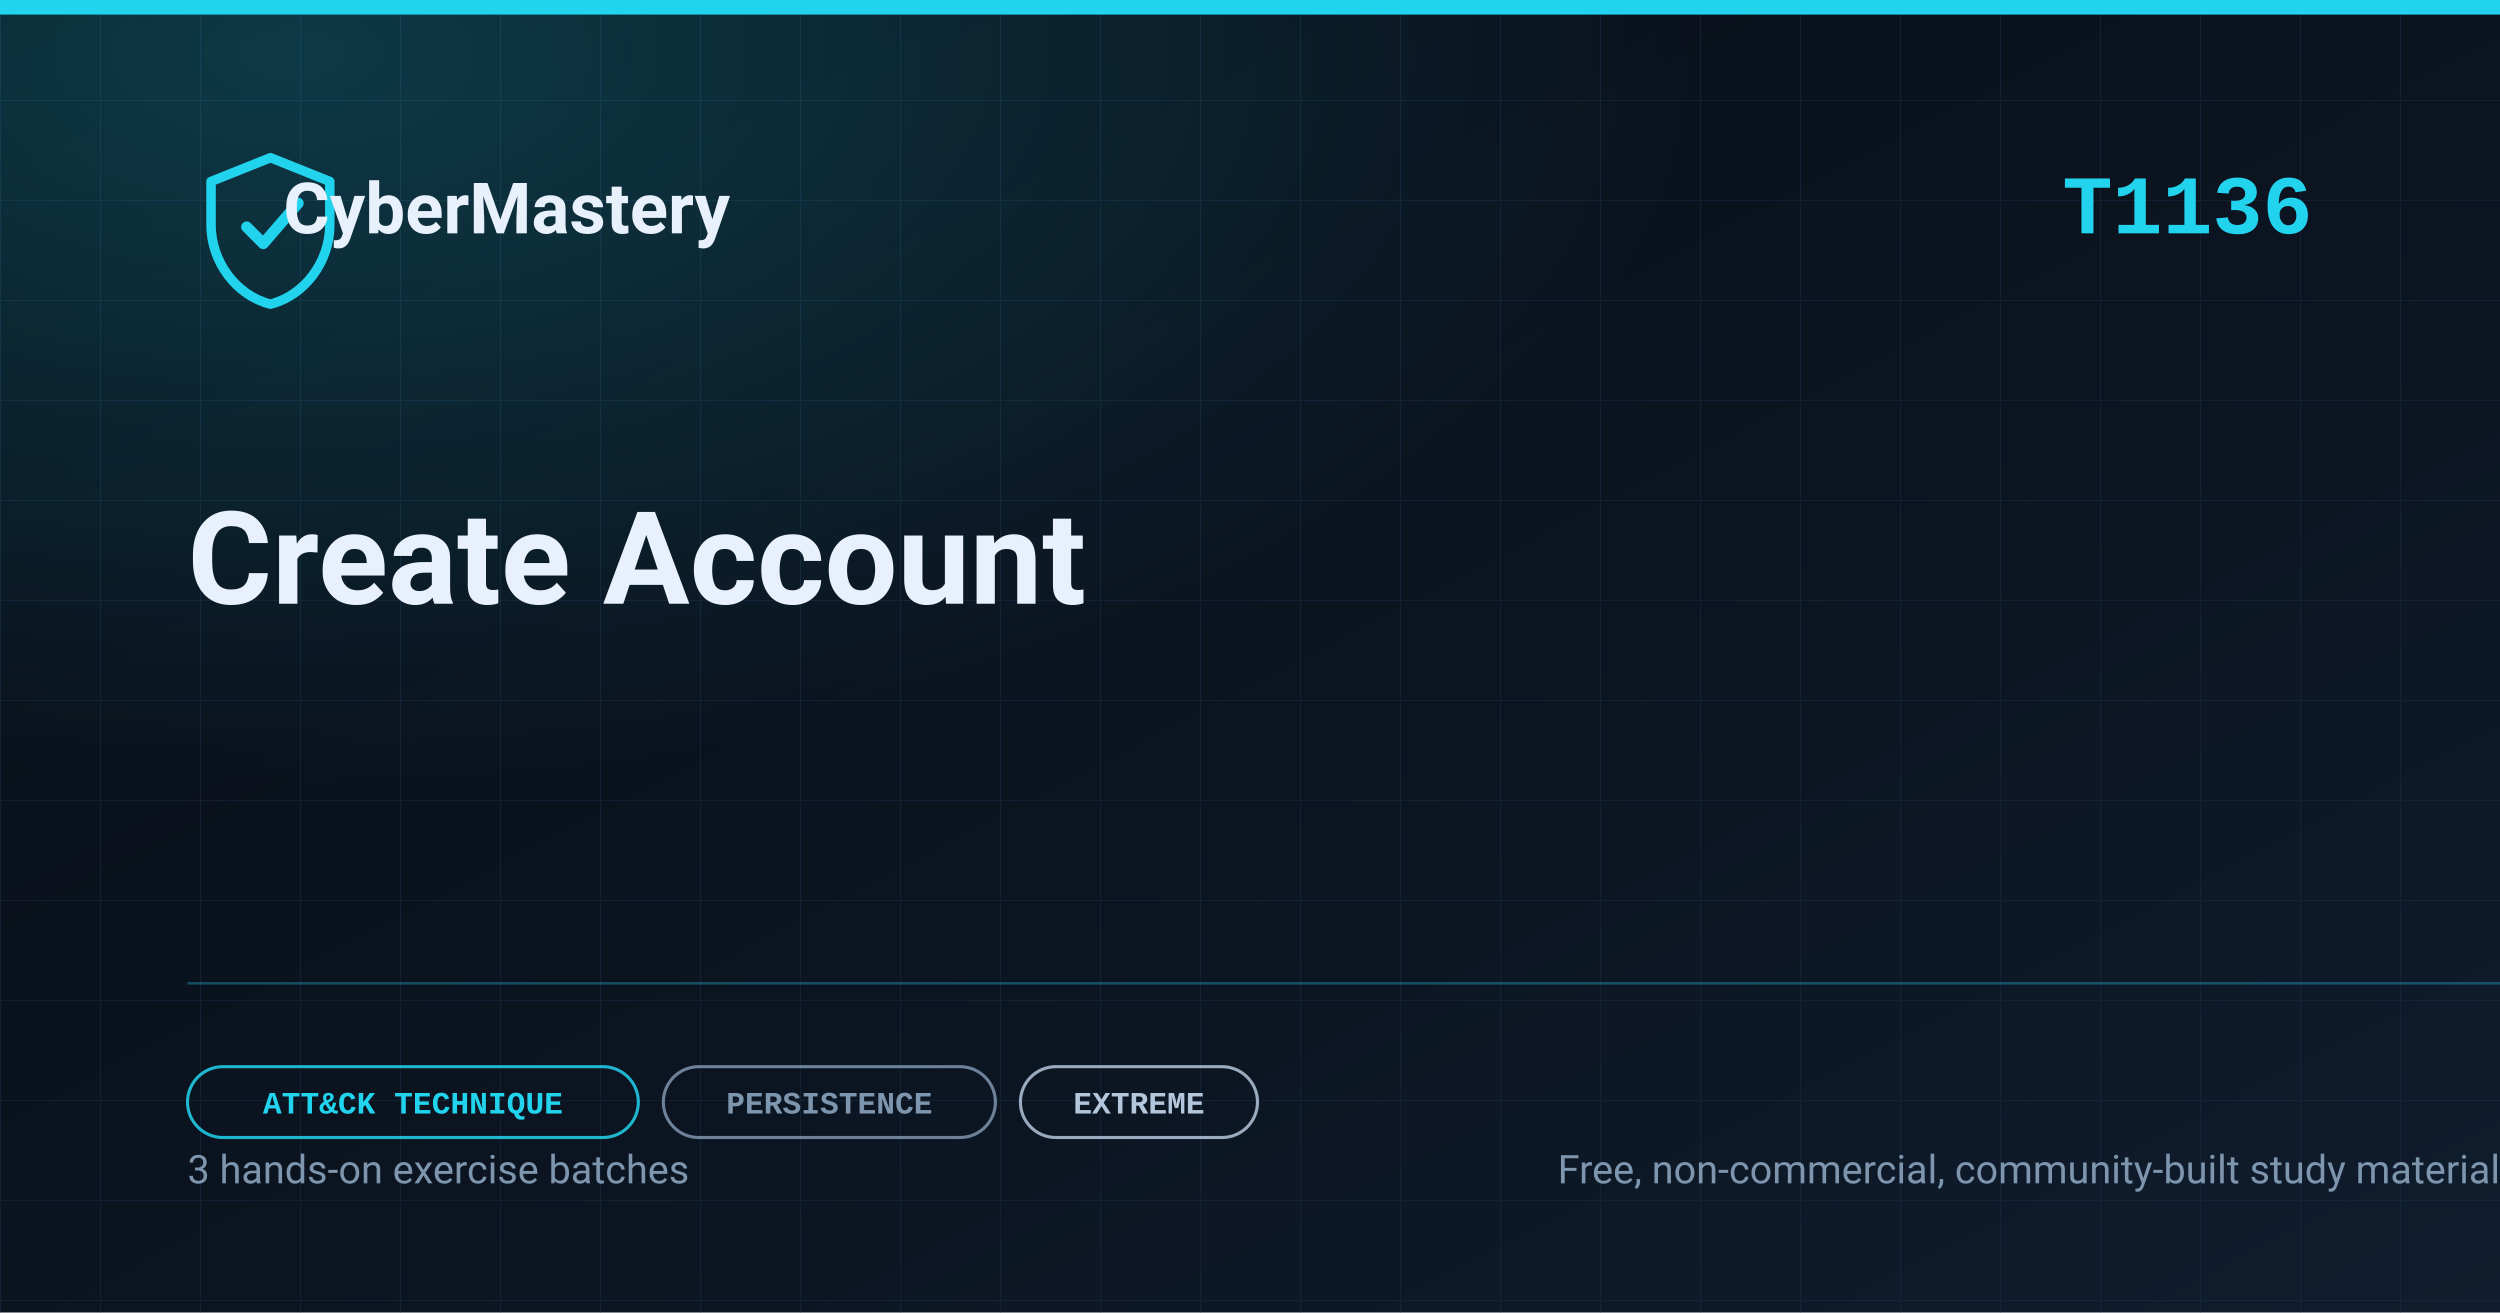
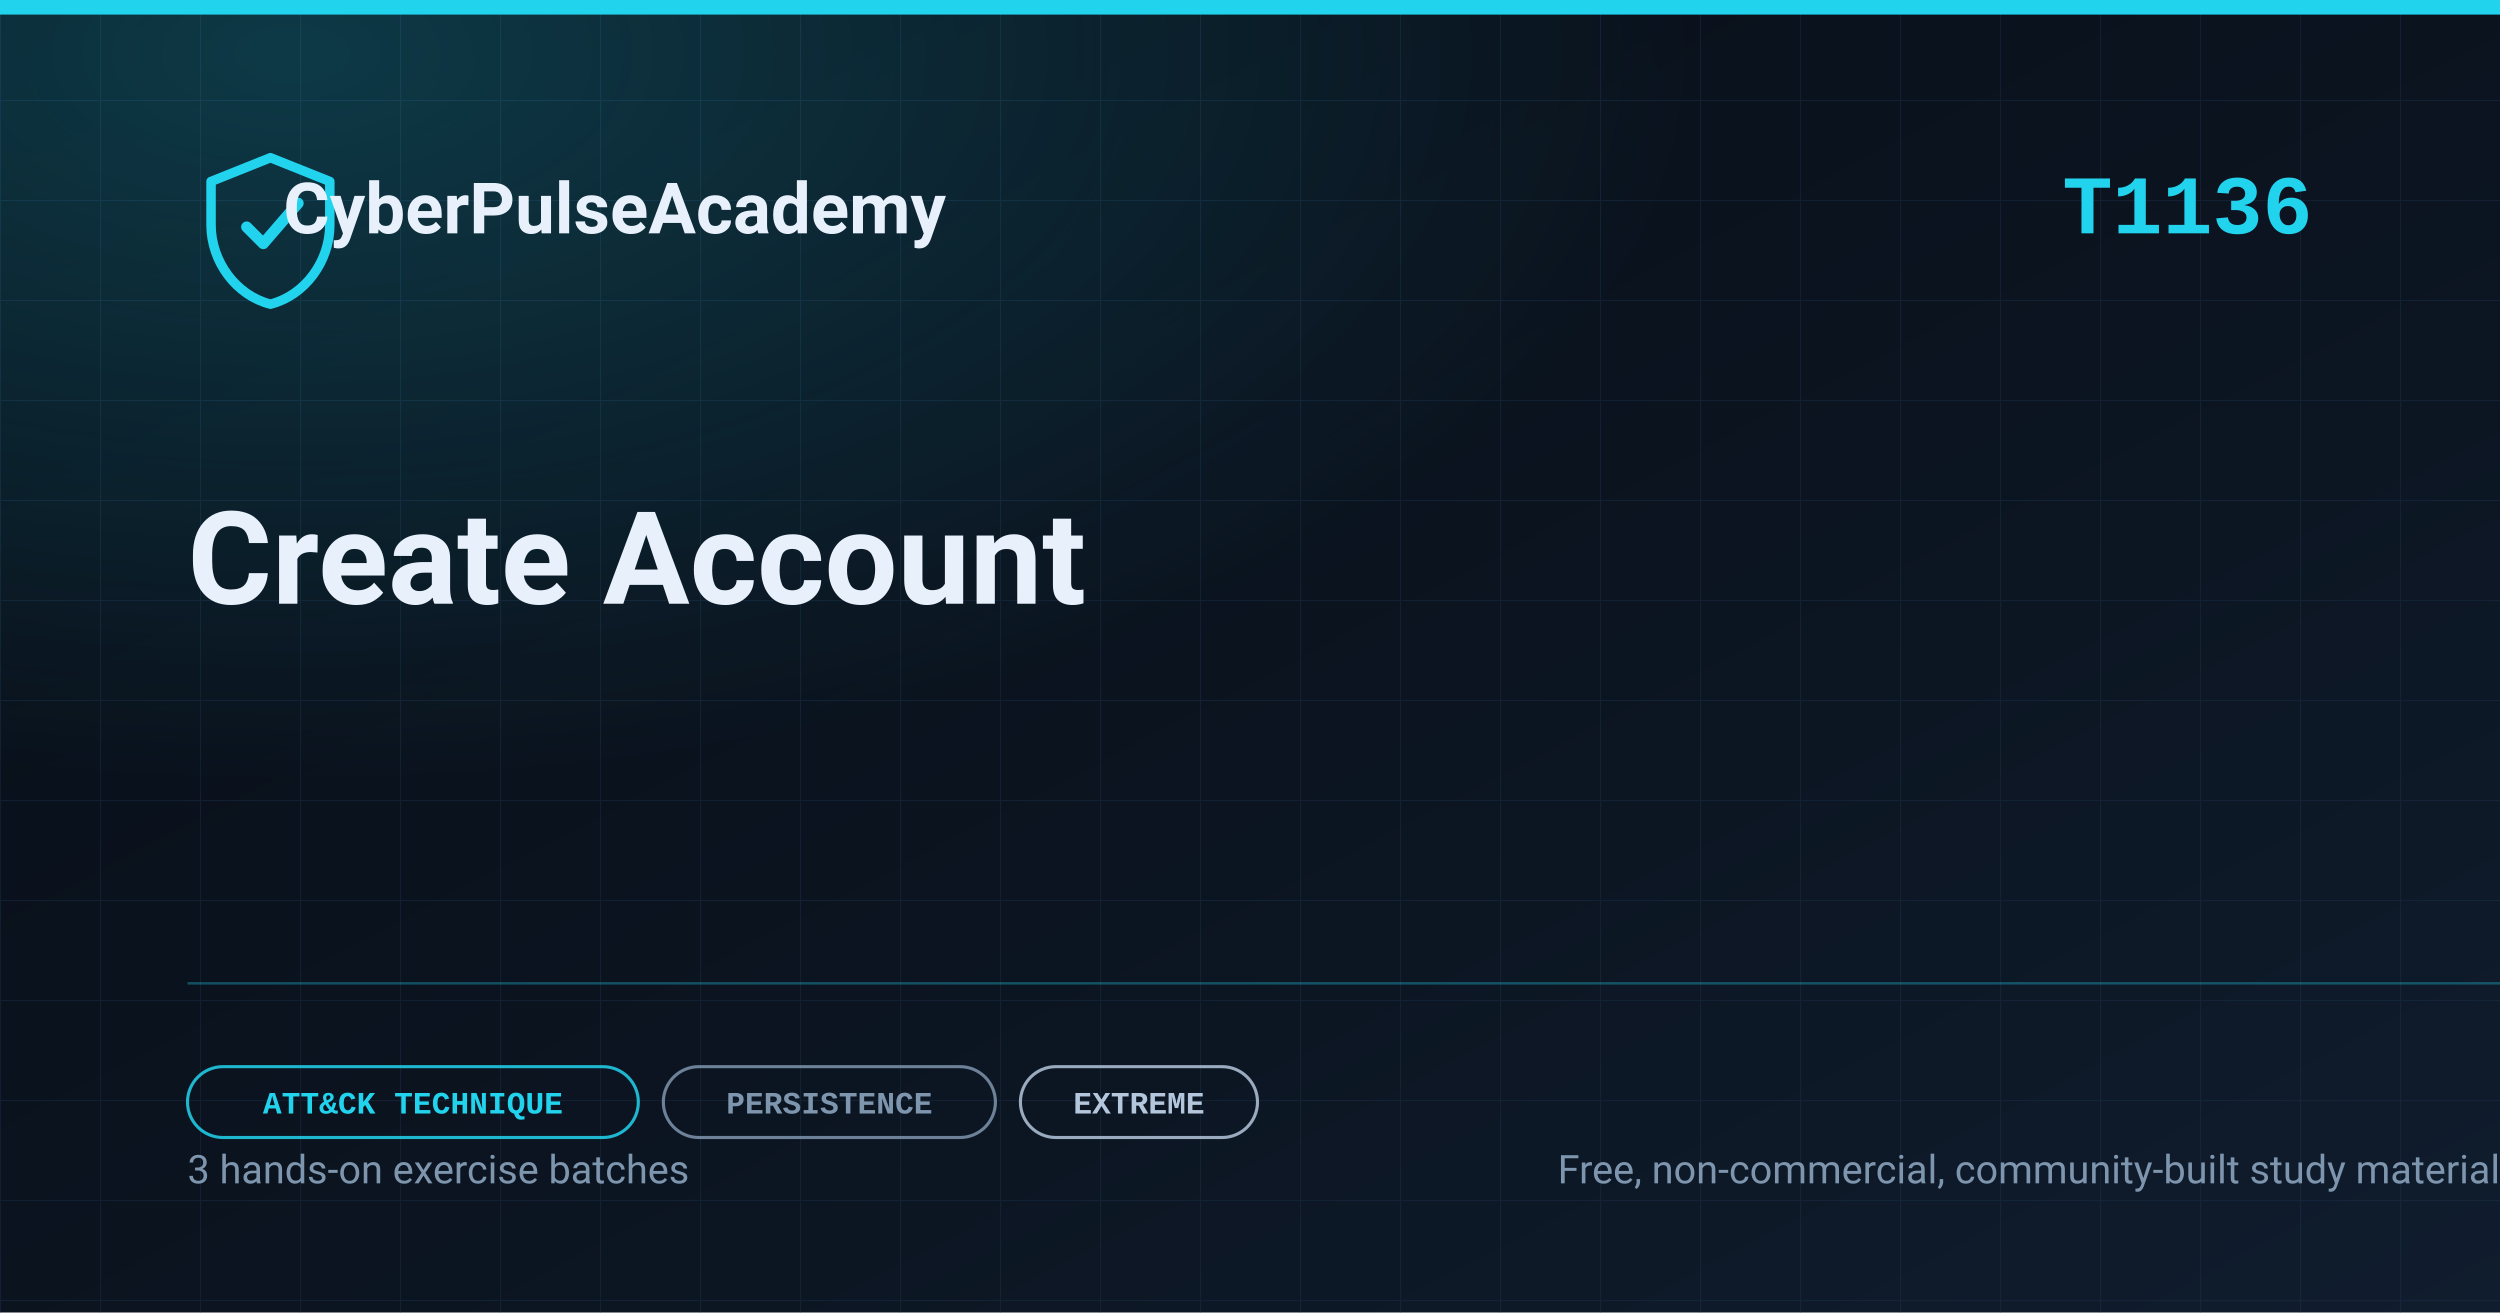
- <svg xmlns="http://www.w3.org/2000/svg" width="1200" height="630" viewBox="0 0 1200 630" role="img" aria-label="CyberMastery study topic">
+ <svg xmlns="http://www.w3.org/2000/svg" width="1200" height="630" viewBox="0 0 1200 630" role="img" aria-label="CyberPulseAcademy study topic">
  <defs>
    <linearGradient id="cmOGBg" x1="0" y1="0" x2="1" y2="1">
      <stop offset="0%" stop-color="#070d16" />
      <stop offset="55%" stop-color="#0b1420" />
      <stop offset="100%" stop-color="#101d2e" />
    </linearGradient>
    <radialGradient id="cmOGGlow" cx="0.12" cy="0.04" r="0.9">
      <stop offset="0%" stop-color="#22d3ee" stop-opacity="0.22" />
      <stop offset="62%" stop-color="#22d3ee" stop-opacity="0" />
    </radialGradient>
    <pattern id="cmOGGrid" width="48" height="48" patternUnits="userSpaceOnUse">
      <path d="M48 0H0v48" fill="none" stroke="#1e3350" stroke-width="1" opacity="0.4" />
    </pattern>
  </defs>
  <rect width="1200" height="630" fill="url(#cmOGBg)" />
  <rect width="1200" height="630" fill="url(#cmOGGrid)" />
  <rect width="1200" height="630" fill="url(#cmOGGlow)" />
  <rect x="0" y="0" width="1200" height="7" fill="#22d3ee" />
  <g transform="translate(88,70) scale(1.9)">
    <path d="M22 3 7 9v11c0 9.2 6.3 17.8 15 20 8.7-2.2 15-10.8 15-20V9l-15-6z" fill="none" stroke="#22d3ee" stroke-width="2.4" stroke-linejoin="round" />
    <path d="M16 20.5l4.2 4.2L29 14.5" fill="none" stroke="#22d3ee" stroke-width="2.8" stroke-linecap="round" stroke-linejoin="round" />
  </g>
-   <text x="136" y="112" font-family="system-ui,-apple-system,'Segoe UI',Roboto,Arial,sans-serif" font-size="34" font-weight="700" fill="#e8f1fb">CyberMastery</text>
+   <text x="136" y="112" font-family="system-ui,-apple-system,'Segoe UI',Roboto,Arial,sans-serif" font-size="34" font-weight="700" fill="#e8f1fb">CyberPulseAcademy</text>
  <text x="1110.0" y="112.0" text-anchor="end" font-family="ui-monospace,SFMono-Regular,Menlo,Consolas,'Liberation Mono',monospace" font-size="40.0" font-weight="700" fill="#22d3ee">T1136</text>
  <text x="90.0" y="289.8" font-family="system-ui,-apple-system,'Segoe UI',Roboto,'Helvetica Neue',Arial,sans-serif" font-size="62.0" font-weight="700" fill="#e8f1fb">Create Account</text>
  <line x1="90.0" y1="472.0" x2="1200" y2="472.0" stroke="#22d3ee" stroke-width="1.2" opacity="0.32" />
  <rect x="90.0" y="512.0" width="216.4" height="34.0" rx="17.0" fill="none" stroke="#22d3ee" stroke-width="1.5" opacity="0.85" />
  <text x="198.2" y="534.5" text-anchor="middle" font-family="ui-monospace,SFMono-Regular,Menlo,Consolas,'Liberation Mono',monospace" font-size="15.0" font-weight="700" fill="#22d3ee">ATT&amp;CK TECHNIQUE</text>
  <rect x="318.4" y="512.0" width="159.4" height="34.0" rx="17.0" fill="none" stroke="#7e95ae" stroke-width="1.5" opacity="0.85" />
  <text x="398.1" y="534.5" text-anchor="middle" font-family="ui-monospace,SFMono-Regular,Menlo,Consolas,'Liberation Mono',monospace" font-size="15.0" font-weight="700" fill="#7e95ae">PERSISTENCE</text>
  <rect x="489.8" y="512.0" width="113.8" height="34.0" rx="17.0" fill="none" stroke="#b3c6db" stroke-width="1.5" opacity="0.85" />
  <text x="546.7" y="534.5" text-anchor="middle" font-family="ui-monospace,SFMono-Regular,Menlo,Consolas,'Liberation Mono',monospace" font-size="15.0" font-weight="700" fill="#b3c6db">EXTREME</text>
  <text x="90.0" y="568.0" font-family="system-ui,-apple-system,'Segoe UI',Roboto,Arial,sans-serif" font-size="19" fill="#7e95ae">3 hands-on exercise batches</text>
  <text x="1200" y="568.0" text-anchor="end" font-family="system-ui,-apple-system,'Segoe UI',Roboto,Arial,sans-serif" font-size="19" fill="#7e95ae">Free, non-commercial, community-built study material</text>
</svg>
